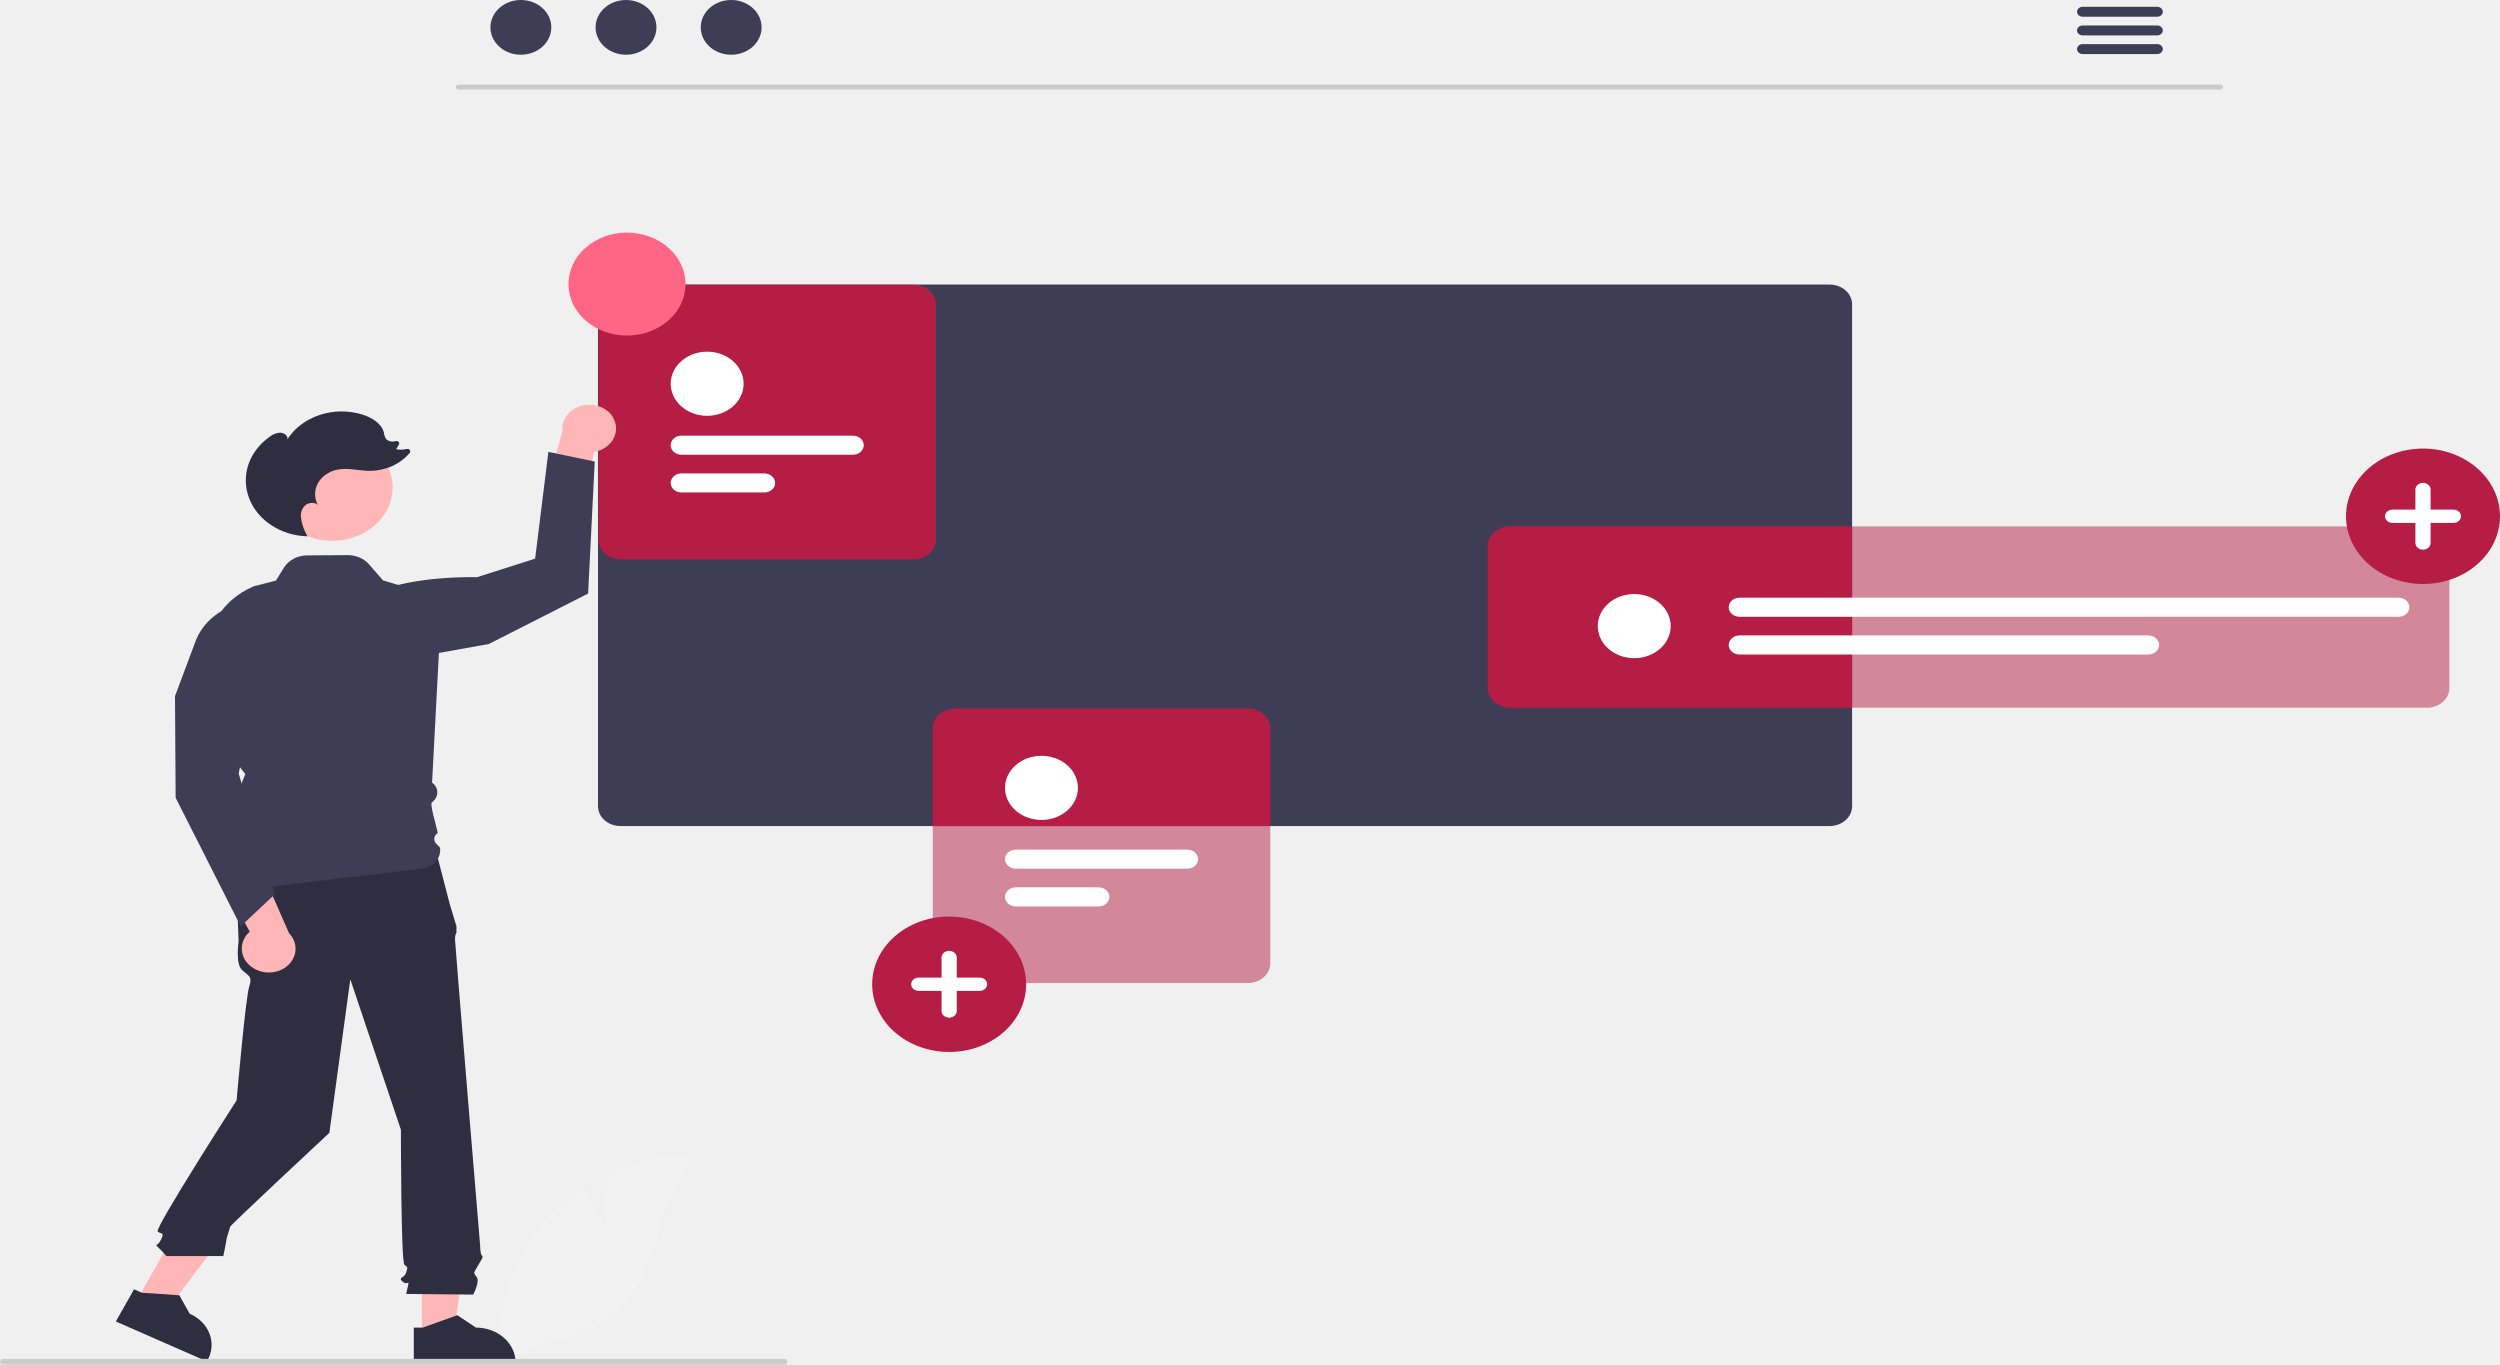
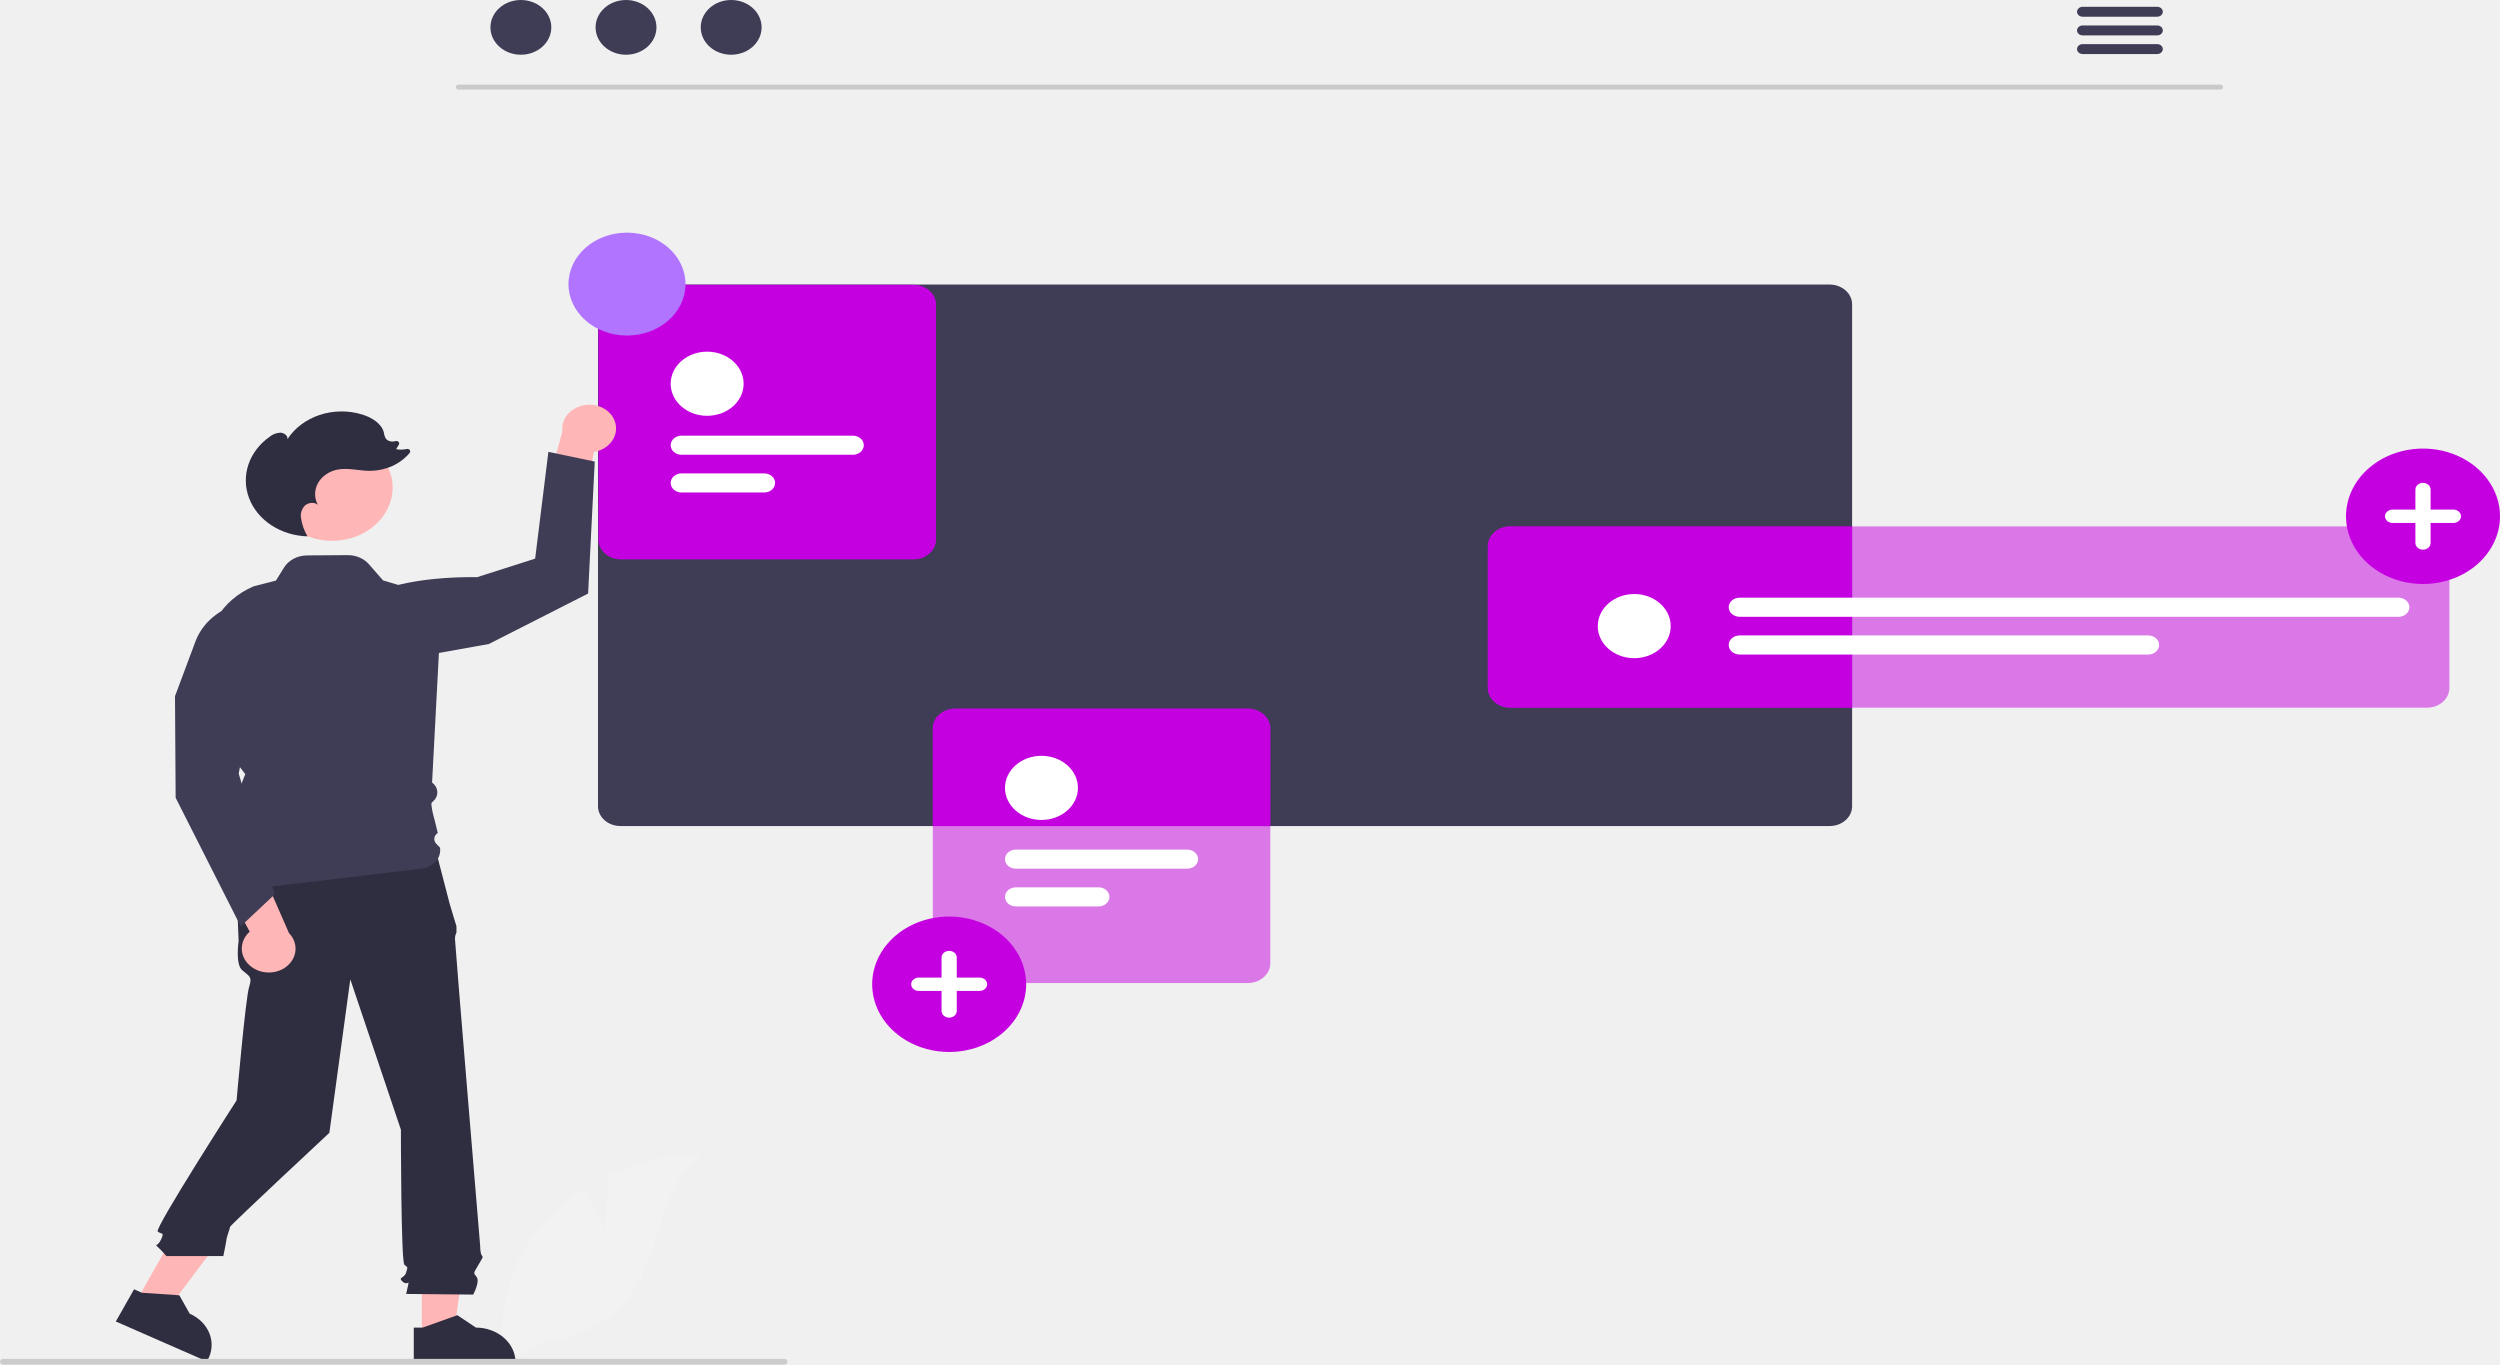
<svg xmlns="http://www.w3.org/2000/svg" width="436" height="238" viewBox="0 0 436 238" fill="none">
  <g clip-path="url(#clip0_4_332)">
    <path d="M105.603 214.529L106.088 204.942C111.142 202.567 116.779 201.312 122.509 201.287C114.622 206.957 115.608 217.888 110.261 225.514C108.573 227.881 106.3 229.883 103.612 231.373C100.924 232.863 97.889 233.802 94.732 234.12L88.132 237.673C87.227 233.233 87.426 228.673 88.718 224.308C90.009 219.942 92.361 215.875 95.612 212.386C97.457 210.444 99.574 208.715 101.911 207.238C103.492 210.904 105.603 214.529 105.603 214.529Z" fill="#F2F2F2" />
    <path d="M387.218 15.619H79.977C79.848 15.617 79.725 15.57 79.635 15.489C79.545 15.408 79.494 15.299 79.494 15.185C79.494 15.072 79.545 14.963 79.635 14.882C79.725 14.801 79.848 14.754 79.977 14.752H387.218C387.347 14.754 387.47 14.801 387.56 14.882C387.65 14.963 387.701 15.072 387.701 15.185C387.701 15.299 387.65 15.408 387.56 15.489C387.47 15.57 387.347 15.617 387.218 15.619Z" fill="#CACACA" />
    <path d="M90.839 9.545C93.771 9.545 96.148 7.408 96.148 4.773C96.148 2.137 93.771 0 90.839 0C87.907 0 85.531 2.137 85.531 4.773C85.531 7.408 87.907 9.545 90.839 9.545Z" fill="#3F3D56" />
    <path d="M109.178 9.545C112.11 9.545 114.486 7.408 114.486 4.773C114.486 2.137 112.11 0 109.178 0C106.246 0 103.869 2.137 103.869 4.773C103.869 7.408 106.246 9.545 109.178 9.545Z" fill="#3F3D56" />
    <path d="M127.516 9.545C130.448 9.545 132.825 7.408 132.825 4.773C132.825 2.137 130.448 0 127.516 0C124.584 0 122.208 2.137 122.208 4.773C122.208 7.408 124.584 9.545 127.516 9.545Z" fill="#3F3D56" />
    <path d="M376.228 1.183H363.202C362.943 1.187 362.698 1.281 362.517 1.443C362.336 1.605 362.235 1.823 362.235 2.05C362.235 2.277 362.336 2.495 362.517 2.658C362.698 2.82 362.943 2.913 363.202 2.918H376.228C376.487 2.913 376.733 2.82 376.913 2.658C377.094 2.495 377.195 2.277 377.195 2.05C377.195 1.823 377.094 1.605 376.913 1.443C376.733 1.281 376.487 1.187 376.228 1.183Z" fill="#3F3D56" />
    <path d="M376.228 4.439H363.202C362.943 4.443 362.698 4.537 362.517 4.699C362.336 4.861 362.235 5.079 362.235 5.306C362.235 5.534 362.336 5.752 362.517 5.914C362.698 6.076 362.943 6.169 363.202 6.174H376.228C376.487 6.169 376.733 6.076 376.913 5.914C377.094 5.752 377.195 5.534 377.195 5.306C377.195 5.079 377.094 4.861 376.913 4.699C376.733 4.537 376.487 4.443 376.228 4.439Z" fill="#3F3D56" />
    <path d="M376.228 7.691H363.202C362.943 7.695 362.698 7.789 362.517 7.951C362.336 8.113 362.235 8.331 362.235 8.558C362.235 8.785 362.336 9.003 362.517 9.166C362.698 9.328 362.943 9.421 363.202 9.426H376.228C376.487 9.421 376.733 9.328 376.913 9.166C377.094 9.003 377.195 8.785 377.195 8.558C377.195 8.331 377.094 8.113 376.913 7.951C376.733 7.789 376.487 7.695 376.228 7.691Z" fill="#3F3D56" />
    <path d="M319.092 49.628H108.21C107.171 49.628 106.174 49.991 105.439 50.637C104.704 51.282 104.29 52.158 104.289 53.072V140.615C104.29 141.529 104.703 142.406 105.438 143.052C106.174 143.699 107.17 144.062 108.21 144.063H319.092C320.131 144.061 321.126 143.697 321.86 143.051C322.595 142.404 323.007 141.528 323.008 140.615V53.072C323.007 52.159 322.594 51.284 321.86 50.638C321.126 49.992 320.13 49.629 319.092 49.628Z" fill="#3F3D56" />
-     <path d="M263.389 91.803C262.351 91.804 261.355 92.168 260.621 92.813C259.887 93.459 259.474 94.334 259.473 95.248V119.976C259.474 120.889 259.887 121.765 260.621 122.412C261.355 123.058 262.35 123.422 263.389 123.424H323.008V91.803H263.389Z" fill="#B51D44" />
-     <path opacity="0.5" d="M423.255 123.423H263.391C262.352 123.422 261.356 123.058 260.621 122.412C259.886 121.766 259.473 120.89 259.472 119.976V95.249C259.473 94.335 259.886 93.459 260.621 92.812C261.356 92.166 262.352 91.803 263.391 91.802H423.255C424.294 91.803 425.29 92.166 426.025 92.812C426.76 93.459 427.173 94.335 427.174 95.249V119.976C427.173 120.89 426.76 121.766 426.025 122.412C425.29 123.058 424.294 123.422 423.255 123.423Z" fill="#B51D44" />
+     <path d="M263.389 91.803C262.351 91.804 261.355 92.168 260.621 92.813C259.887 93.459 259.474 94.334 259.473 95.248V119.976C259.474 120.889 259.887 121.765 260.621 122.412C261.355 123.058 262.35 123.422 263.389 123.424H323.008V91.803H263.389Z" fill="#C500E0" />
+     <path opacity="0.5" d="M423.255 123.423H263.391C262.352 123.422 261.356 123.058 260.621 122.412C259.886 121.766 259.473 120.89 259.472 119.976V95.249C259.473 94.335 259.886 93.459 260.621 92.812C261.356 92.166 262.352 91.803 263.391 91.802H423.255C424.294 91.803 425.29 92.166 426.025 92.812C426.76 93.459 427.173 94.335 427.174 95.249V119.976C427.173 120.89 426.76 121.766 426.025 122.412C425.29 123.058 424.294 123.422 423.255 123.423Z" fill="#C500E0" />
    <path d="M285.01 114.786C288.523 114.786 291.37 112.282 291.37 109.193C291.37 106.104 288.523 103.6 285.01 103.6C281.498 103.6 278.65 106.104 278.65 109.193C278.65 112.282 281.498 114.786 285.01 114.786Z" fill="white" />
    <path d="M418.302 107.568H303.381C302.879 107.568 302.397 107.392 302.042 107.08C301.687 106.768 301.487 106.344 301.487 105.902C301.487 105.46 301.687 105.037 302.042 104.725C302.397 104.412 302.879 104.237 303.381 104.237H418.302C418.804 104.237 419.286 104.412 419.641 104.725C419.996 105.037 420.195 105.46 420.195 105.902C420.195 106.344 419.996 106.768 419.641 107.08C419.286 107.392 418.804 107.568 418.302 107.568Z" fill="white" />
    <path d="M374.654 114.149H303.381C302.879 114.149 302.397 113.974 302.042 113.661C301.687 113.349 301.487 112.925 301.487 112.483C301.487 112.042 301.687 111.618 302.042 111.306C302.397 110.993 302.879 110.818 303.381 110.818H374.654C375.156 110.818 375.638 110.993 375.993 111.306C376.348 111.618 376.548 112.042 376.548 112.483C376.548 112.925 376.348 113.349 375.993 113.661C375.638 113.974 375.156 114.149 374.654 114.149Z" fill="white" />
    <path d="M73.567 233.112L79.071 233.112L81.69 214.442H73.566L73.567 233.112Z" fill="#FFB6B6" />
    <path d="M72.163 231.532L73.712 231.532L79.761 229.369L83.003 231.532C84.835 231.532 86.592 232.172 87.888 233.311C89.183 234.45 89.911 235.995 89.911 237.606V237.804L72.163 237.804L72.163 231.532Z" fill="#2F2E41" />
    <path d="M23.834 226.819L28.76 228.978L40.574 213.296L33.303 210.109L23.834 226.819Z" fill="#FFB6B6" />
    <path d="M23.379 224.854L24.765 225.461L31.276 225.898L33.08 229.106C34.72 229.825 35.968 231.087 36.55 232.615C37.131 234.143 36.999 235.811 36.182 237.253L36.081 237.43L20.197 230.468L23.379 224.854Z" fill="#2F2E41" />
    <path d="M76.006 148.317L41.009 149.12L41.617 164.107C41.617 164.107 41.009 168.122 42.226 169.192C43.444 170.263 44.052 170.263 43.444 172.136C42.835 174.009 41.261 191.909 41.261 191.909C41.261 191.909 26.898 214.245 27.506 214.78C28.115 215.315 28.724 214.78 28.115 216.118C27.506 217.456 26.898 216.921 27.506 217.456C28.045 217.967 28.553 218.503 29.028 219.062H38.948C38.948 219.062 39.502 216.386 39.502 216.118C39.502 215.85 40.111 214.245 40.111 213.977C40.111 213.709 57.442 197.561 57.442 197.561L61.094 170.798L69.919 197.026C69.919 197.026 69.919 220.042 70.528 220.577C71.137 221.112 71.137 220.844 70.832 221.915C70.528 222.986 69.311 222.718 70.224 223.521C71.137 224.324 71.441 222.986 71.137 224.324L70.832 225.662L82.524 225.777C82.524 225.777 83.741 223.521 83.133 222.718C82.524 221.915 82.561 222.134 83.303 220.82C84.046 219.506 84.35 219.239 84.046 218.971C83.741 218.703 83.741 217.28 83.741 217.28C83.741 217.28 79.353 164.642 79.353 163.84C79.33 163.426 79.417 163.014 79.606 162.636V161.546L78.44 157.684L76.006 148.317Z" fill="#2F2E41" />
-     <path d="M422.571 101.848C419.915 101.848 417.319 101.155 415.11 99.858C412.902 98.56 411.18 96.715 410.164 94.557C409.148 92.4 408.882 90.025 409.4 87.734C409.918 85.443 411.197 83.339 413.075 81.687C414.953 80.035 417.346 78.911 419.951 78.455C422.556 77.999 425.256 78.233 427.71 79.127C430.164 80.021 432.261 81.535 433.737 83.477C435.212 85.419 436 87.702 436 90.038C436 93.17 434.585 96.174 432.067 98.389C429.548 100.604 426.133 101.848 422.571 101.848Z" fill="#B51D44" />
+     <path d="M422.571 101.848C419.915 101.848 417.319 101.155 415.11 99.858C412.902 98.56 411.18 96.715 410.164 94.557C409.148 92.4 408.882 90.025 409.4 87.734C409.918 85.443 411.197 83.339 413.075 81.687C414.953 80.035 417.346 78.911 419.951 78.455C422.556 77.999 425.256 78.233 427.71 79.127C430.164 80.021 432.261 81.535 433.737 83.477C435.212 85.419 436 87.702 436 90.038C436 93.17 434.585 96.174 432.067 98.389C429.548 100.604 426.133 101.848 422.571 101.848Z" fill="#C500E0" />
    <path d="M427.87 88.873H423.896V85.378C423.896 85.069 423.756 84.773 423.508 84.554C423.259 84.336 422.922 84.213 422.571 84.213C422.22 84.213 421.883 84.336 421.634 84.554C421.386 84.773 421.246 85.069 421.246 85.378V88.873H417.272C417.098 88.873 416.925 88.903 416.764 88.961C416.603 89.019 416.457 89.105 416.334 89.213C416.21 89.322 416.113 89.45 416.046 89.592C415.979 89.733 415.945 89.885 415.945 90.038C415.945 90.191 415.979 90.343 416.046 90.484C416.113 90.626 416.21 90.754 416.334 90.863C416.457 90.971 416.603 91.057 416.764 91.115C416.925 91.173 417.098 91.203 417.272 91.203H421.246V94.698C421.246 95.007 421.386 95.303 421.634 95.522C421.883 95.74 422.22 95.863 422.571 95.863C422.922 95.863 423.259 95.74 423.508 95.522C423.756 95.303 423.896 95.007 423.896 94.698V91.203H427.87C428.221 91.203 428.558 91.08 428.806 90.862C429.055 90.643 429.194 90.347 429.194 90.038C429.194 89.729 429.055 89.433 428.806 89.214C428.558 88.996 428.221 88.873 427.87 88.873Z" fill="white" />
-     <path d="M217.623 123.582H166.599C165.56 123.583 164.563 123.947 163.828 124.594C163.093 125.24 162.679 126.117 162.678 127.031V144.063H221.539V127.031C221.538 126.117 221.126 125.241 220.392 124.595C219.657 123.948 218.662 123.584 217.623 123.582Z" fill="#B51D44" />
-     <path opacity="0.5" d="M217.621 171.441H166.598C165.559 171.44 164.562 171.076 163.828 170.43C163.093 169.784 162.68 168.908 162.678 167.994V127.029C162.68 126.115 163.093 125.239 163.828 124.593C164.562 123.947 165.559 123.583 166.598 123.582H217.621C218.66 123.583 219.657 123.947 220.391 124.593C221.126 125.239 221.54 126.115 221.541 127.029V167.994C221.54 168.908 221.126 169.784 220.391 170.43C219.657 171.076 218.66 171.44 217.621 171.441Z" fill="#B51D44" />
+     <path d="M217.623 123.582H166.599C165.56 123.583 164.563 123.947 163.828 124.594C163.093 125.24 162.679 126.117 162.678 127.031V144.063H221.539V127.031C221.538 126.117 221.126 125.241 220.392 124.595C219.657 123.948 218.662 123.584 217.623 123.582Z" fill="#C500E0" />
+     <path opacity="0.5" d="M217.621 171.441H166.598C165.559 171.44 164.562 171.076 163.828 170.43C163.093 169.784 162.68 168.908 162.678 167.994V127.029C162.68 126.115 163.093 125.239 163.828 124.593C164.562 123.947 165.559 123.583 166.598 123.582H217.621C218.66 123.583 219.657 123.947 220.391 124.593C221.126 125.239 221.54 126.115 221.541 127.029V167.994C221.54 168.908 221.126 169.784 220.391 170.43C219.657 171.076 218.66 171.44 217.621 171.441Z" fill="#C500E0" />
    <path d="M181.631 143C185.143 143 187.991 140.495 187.991 137.406C187.991 134.317 185.143 131.813 181.631 131.813C178.118 131.813 175.271 134.317 175.271 137.406C175.271 140.495 178.118 143 181.631 143Z" fill="white" />
    <path d="M207.054 151.501H177.165C176.662 151.501 176.18 151.325 175.825 151.013C175.47 150.701 175.271 150.277 175.271 149.835C175.271 149.394 175.47 148.97 175.825 148.658C176.18 148.345 176.662 148.17 177.165 148.17H207.054C207.556 148.17 208.038 148.345 208.393 148.658C208.748 148.97 208.948 149.394 208.948 149.835C208.948 150.277 208.748 150.701 208.393 151.013C208.038 151.325 207.556 151.501 207.054 151.501Z" fill="white" />
    <path d="M191.588 158.082H177.165C176.662 158.082 176.18 157.907 175.825 157.594C175.47 157.282 175.271 156.858 175.271 156.417C175.271 155.975 175.47 155.551 175.825 155.239C176.18 154.926 176.662 154.751 177.165 154.751H191.588C192.09 154.751 192.572 154.926 192.927 155.239C193.282 155.551 193.482 155.975 193.482 156.417C193.482 156.858 193.282 157.282 192.927 157.594C192.572 157.907 192.09 158.082 191.588 158.082Z" fill="white" />
-     <path d="M165.534 183.464C162.878 183.464 160.282 182.771 158.073 181.473C155.865 180.176 154.144 178.331 153.127 176.173C152.111 174.015 151.845 171.641 152.363 169.35C152.881 167.059 154.16 164.955 156.038 163.303C157.916 161.651 160.309 160.526 162.914 160.071C165.519 159.615 168.219 159.849 170.673 160.743C173.127 161.637 175.224 163.15 176.7 165.093C178.175 167.035 178.963 169.318 178.963 171.654C178.963 174.786 177.548 177.79 175.03 180.005C172.511 182.22 169.096 183.464 165.534 183.464Z" fill="#B51D44" />
+     <path d="M165.534 183.464C162.878 183.464 160.282 182.771 158.073 181.473C155.865 180.176 154.144 178.331 153.127 176.173C152.111 174.015 151.845 171.641 152.363 169.35C152.881 167.059 154.16 164.955 156.038 163.303C157.916 161.651 160.309 160.526 162.914 160.071C165.519 159.615 168.219 159.849 170.673 160.743C173.127 161.637 175.224 163.15 176.7 165.093C178.175 167.035 178.963 169.318 178.963 171.654C178.963 174.786 177.548 177.79 175.03 180.005C172.511 182.22 169.096 183.464 165.534 183.464Z" fill="#C500E0" />
    <path d="M170.833 170.489H166.859V166.994C166.859 166.685 166.719 166.389 166.471 166.17C166.222 165.952 165.885 165.829 165.534 165.829C165.183 165.829 164.846 165.952 164.597 166.17C164.349 166.389 164.209 166.685 164.209 166.994V170.489H160.235C160.061 170.489 159.888 170.519 159.727 170.577C159.566 170.635 159.42 170.721 159.297 170.829C159.174 170.938 159.076 171.066 159.009 171.208C158.942 171.349 158.908 171.501 158.908 171.654C158.908 171.807 158.942 171.959 159.009 172.1C159.076 172.242 159.174 172.37 159.297 172.478C159.42 172.587 159.566 172.672 159.727 172.731C159.888 172.789 160.061 172.819 160.235 172.819H164.209V176.314C164.209 176.623 164.349 176.919 164.597 177.138C164.846 177.356 165.183 177.479 165.534 177.479C165.885 177.479 166.222 177.356 166.471 177.138C166.719 176.919 166.859 176.623 166.859 176.314V172.819H170.833C171.184 172.819 171.521 172.696 171.769 172.478C172.018 172.259 172.157 171.963 172.157 171.654C172.157 171.345 172.018 171.049 171.769 170.83C171.521 170.612 171.184 170.489 170.833 170.489Z" fill="white" />
-     <path d="M159.318 97.54H108.294C107.255 97.539 106.259 97.176 105.524 96.529C104.789 95.883 104.376 95.007 104.375 94.093V53.128C104.376 52.215 104.789 51.338 105.524 50.692C106.259 50.046 107.255 49.683 108.294 49.682H159.318C160.357 49.683 161.353 50.046 162.088 50.692C162.823 51.338 163.236 52.215 163.237 53.128V94.093C163.236 95.007 162.823 95.883 162.088 96.529C161.353 97.176 160.357 97.539 159.318 97.54Z" fill="#B51D44" />
-     <path d="M123.327 72.517C126.84 72.517 129.687 70.013 129.687 66.924C129.687 63.835 126.84 61.331 123.327 61.331C119.815 61.331 116.967 63.835 116.967 66.924C116.967 70.013 119.815 72.517 123.327 72.517Z" fill="#B51D44" />
-     <path d="M148.751 79.309H118.861C118.359 79.309 117.877 79.134 117.522 78.822C117.167 78.509 116.967 78.085 116.967 77.644C116.967 77.202 117.167 76.778 117.522 76.466C117.877 76.154 118.359 75.978 118.861 75.978H148.751C149.253 75.978 149.735 76.154 150.09 76.466C150.445 76.778 150.644 77.202 150.644 77.644C150.644 78.085 150.445 78.509 150.09 78.822C149.735 79.134 149.253 79.309 148.751 79.309Z" fill="#B51D44" />
-     <path d="M133.284 85.891H118.861C118.359 85.891 117.877 85.715 117.522 85.403C117.167 85.091 116.967 84.667 116.967 84.225C116.967 83.783 117.167 83.36 117.522 83.047C117.877 82.735 118.359 82.56 118.861 82.56H133.284C133.787 82.56 134.268 82.735 134.624 83.047C134.979 83.36 135.178 83.783 135.178 84.225C135.178 84.667 134.979 85.091 134.624 85.403C134.268 85.715 133.787 85.891 133.284 85.891Z" fill="#B51D44" />
-     <path opacity="0.5" d="M159.318 97.54H108.294C107.255 97.539 106.259 97.176 105.524 96.529C104.789 95.883 104.376 95.007 104.375 94.093V53.128C104.376 52.215 104.789 51.338 105.524 50.692C106.259 50.046 107.255 49.683 108.294 49.682H159.318C160.357 49.683 161.353 50.046 162.088 50.692C162.823 51.338 163.236 52.215 163.237 53.128V94.093C163.236 95.007 162.823 95.883 162.088 96.529C161.353 97.176 160.357 97.539 159.318 97.54Z" fill="#B51D44" />
+     <path d="M159.318 97.54H108.294C107.255 97.539 106.259 97.176 105.524 96.529C104.789 95.883 104.376 95.007 104.375 94.093V53.128C104.376 52.215 104.789 51.338 105.524 50.692C106.259 50.046 107.255 49.683 108.294 49.682H159.318C160.357 49.683 161.353 50.046 162.088 50.692C162.823 51.338 163.236 52.215 163.237 53.128V94.093C163.236 95.007 162.823 95.883 162.088 96.529C161.353 97.176 160.357 97.539 159.318 97.54Z" fill="#C500E0" />
+     <path d="M123.327 72.517C126.84 72.517 129.687 70.013 129.687 66.924C129.687 63.835 126.84 61.331 123.327 61.331C119.815 61.331 116.967 63.835 116.967 66.924C116.967 70.013 119.815 72.517 123.327 72.517Z" fill="#C500E0" />
+     <path d="M148.751 79.309H118.861C118.359 79.309 117.877 79.134 117.522 78.822C117.167 78.509 116.967 78.085 116.967 77.644C116.967 77.202 117.167 76.778 117.522 76.466C117.877 76.154 118.359 75.978 118.861 75.978H148.751C149.253 75.978 149.735 76.154 150.09 76.466C150.445 76.778 150.644 77.202 150.644 77.644C150.644 78.085 150.445 78.509 150.09 78.822C149.735 79.134 149.253 79.309 148.751 79.309Z" fill="#C500E0" />
+     <path d="M133.284 85.891H118.861C118.359 85.891 117.877 85.715 117.522 85.403C117.167 85.091 116.967 84.667 116.967 84.225C116.967 83.783 117.167 83.36 117.522 83.047C117.877 82.735 118.359 82.56 118.861 82.56H133.284C133.787 82.56 134.268 82.735 134.624 83.047C134.979 83.36 135.178 83.783 135.178 84.225C135.178 84.667 134.979 85.091 134.624 85.403C134.268 85.715 133.787 85.891 133.284 85.891Z" fill="#C500E0" />
+     <path opacity="0.5" d="M159.318 97.54H108.294C107.255 97.539 106.259 97.176 105.524 96.529C104.789 95.883 104.376 95.007 104.375 94.093V53.128C104.376 52.215 104.789 51.338 105.524 50.692C106.259 50.046 107.255 49.683 108.294 49.682H159.318C160.357 49.683 161.353 50.046 162.088 50.692C162.823 51.338 163.236 52.215 163.237 53.128V94.093C163.236 95.007 162.823 95.883 162.088 96.529C161.353 97.176 160.357 97.539 159.318 97.54Z" fill="#C500E0" />
    <path d="M123.327 72.517C126.84 72.517 129.687 70.013 129.687 66.924C129.687 63.835 126.84 61.331 123.327 61.331C119.815 61.331 116.967 63.835 116.967 66.924C116.967 70.013 119.815 72.517 123.327 72.517Z" fill="white" />
    <path d="M148.751 79.309H118.861C118.359 79.309 117.877 79.134 117.522 78.822C117.167 78.509 116.967 78.085 116.967 77.644C116.967 77.202 117.167 76.778 117.522 76.466C117.877 76.154 118.359 75.978 118.861 75.978H148.751C149.253 75.978 149.735 76.154 150.09 76.466C150.445 76.778 150.644 77.202 150.644 77.644C150.644 78.085 150.445 78.509 150.09 78.822C149.735 79.134 149.253 79.309 148.751 79.309Z" fill="white" />
    <path d="M133.284 85.891H118.861C118.359 85.891 117.877 85.715 117.522 85.403C117.167 85.091 116.967 84.667 116.967 84.225C116.967 83.783 117.167 83.36 117.522 83.047C117.877 82.735 118.359 82.56 118.861 82.56H133.284C133.787 82.56 134.268 82.735 134.624 83.047C134.979 83.36 135.178 83.783 135.178 84.225C135.178 84.667 134.979 85.091 134.624 85.403C134.268 85.715 133.787 85.891 133.284 85.891Z" fill="white" />
-     <path d="M109.347 58.52C114.982 58.52 119.551 54.503 119.551 49.547C119.551 44.591 114.982 40.574 109.347 40.574C103.711 40.574 99.143 44.591 99.143 49.547C99.143 54.503 103.711 58.52 109.347 58.52Z" fill="#FF6584" />
+     <path d="M109.347 58.52C114.982 58.52 119.551 54.503 119.551 49.547C119.551 44.591 114.982 40.574 109.347 40.574C103.711 40.574 99.143 44.591 99.143 49.547C99.143 54.503 103.711 58.52 109.347 58.52Z" fill="#B074FF" />
    <path d="M137.347 237.491C137.347 237.558 137.333 237.624 137.304 237.686C137.275 237.748 137.232 237.804 137.178 237.851C137.125 237.899 137.061 237.936 136.99 237.962C136.92 237.987 136.845 238 136.769 238H0.578C0.425 238 0.278 237.946 0.169 237.851C0.061 237.756 0 237.626 0 237.491C0 237.357 0.061 237.227 0.169 237.132C0.278 237.036 0.425 236.983 0.578 236.983H136.769C136.845 236.983 136.92 236.996 136.99 237.021C137.061 237.047 137.125 237.084 137.178 237.131C137.232 237.179 137.275 237.235 137.304 237.297C137.333 237.358 137.347 237.425 137.347 237.491Z" fill="#CCCCCC" />
    <path d="M107.166 73.316C107.585 74.347 107.527 75.482 107.004 76.476C106.48 77.47 105.534 78.244 104.368 78.629C104.11 78.714 103.844 78.779 103.573 78.822L100.878 93.333L94.557 88.2L98.085 75.207C97.954 74.112 98.319 73.016 99.1 72.156C99.881 71.296 101.016 70.74 102.259 70.61C103.304 70.504 104.36 70.715 105.252 71.206C106.143 71.698 106.818 72.442 107.166 73.316Z" fill="#FFB6B6" />
    <path d="M60.513 106.196C60.513 106.196 65.419 100.496 83.223 100.652L93.329 97.423L95.638 78.805L103.721 80.498L102.567 103.516L85.246 112.317L62.535 116.379L60.513 106.196Z" fill="#3F3D56" />
    <path d="M57.906 94.32C63.742 94.32 68.473 90.159 68.473 85.027C68.473 79.895 63.742 75.734 57.906 75.734C52.071 75.734 47.34 79.895 47.34 85.027C47.34 90.159 52.071 94.32 57.906 94.32Z" fill="#FFB6B6" />
    <path d="M40.022 155.488C40.003 155.488 39.984 155.486 39.966 155.481C39.771 155.433 39.617 155.396 40.321 150.042L41.081 145.81L40.339 142.073L39.091 140.976L41.097 139.213L42.779 135.009L39.868 131.214L36.527 115.696C35.953 113.018 36.399 110.248 37.797 107.817C39.194 105.385 41.465 103.426 44.258 102.245L48.124 101.251L49.531 98.982C49.926 98.345 50.508 97.813 51.216 97.44C51.924 97.067 52.733 96.868 53.558 96.862L60.638 96.815C61.353 96.811 62.059 96.952 62.701 97.227C63.343 97.502 63.904 97.905 64.339 98.403L66.81 101.227L77.053 104.287L75.355 136.473C75.625 136.671 75.845 136.917 76.001 137.194C76.157 137.471 76.246 137.774 76.263 138.083C76.279 138.392 76.223 138.701 76.096 138.99C75.97 139.278 75.777 139.541 75.529 139.761C75.423 139.855 75.338 139.932 75.286 139.983C75.114 140.199 75.438 141.81 75.838 143.177L76.351 145.272C76.186 145.375 76.048 145.508 75.944 145.661C75.841 145.814 75.774 145.984 75.749 146.16C75.724 146.337 75.741 146.516 75.799 146.687C75.856 146.857 75.954 147.016 76.085 147.151L76.739 147.831C76.868 148.683 76.608 149.546 76.015 150.229C75.422 150.913 74.546 151.362 73.577 151.478C64.215 152.599 40.071 155.488 40.022 155.488Z" fill="#3F3D56" />
    <path d="M55.203 93.865C55.158 93.777 55.113 93.69 55.068 93.602C55.085 93.602 55.102 93.604 55.12 93.605L55.203 93.865Z" fill="#2F2E41" />
    <path d="M47.046 76.157C47.547 75.74 48.2 75.492 48.888 75.456C49.571 75.475 50.264 76.018 50.123 76.606C51.378 74.652 53.376 73.149 55.765 72.361C58.155 71.573 60.784 71.55 63.191 72.297C64.889 72.824 66.554 73.878 66.945 75.424C66.983 75.83 67.12 76.224 67.348 76.579C67.545 76.768 67.802 76.903 68.085 76.966C68.368 77.029 68.666 77.018 68.943 76.934L68.96 76.93C69.054 76.901 69.156 76.898 69.252 76.922C69.349 76.945 69.435 76.993 69.5 77.06C69.565 77.126 69.606 77.209 69.617 77.296C69.628 77.383 69.609 77.472 69.563 77.549L69.082 78.338C69.688 78.456 70.317 78.445 70.917 78.303C71.016 78.28 71.122 78.285 71.218 78.317C71.314 78.349 71.397 78.406 71.456 78.48C71.513 78.555 71.544 78.644 71.542 78.734C71.541 78.825 71.507 78.913 71.447 78.986C70.648 79.947 69.605 80.731 68.402 81.275C67.198 81.819 65.867 82.108 64.514 82.12C62.594 82.11 60.654 81.528 58.785 81.916C58.062 82.066 57.387 82.357 56.809 82.767C56.23 83.176 55.763 83.695 55.442 84.284C55.121 84.873 54.954 85.518 54.954 86.171C54.953 86.824 55.119 87.469 55.439 88.059C54.865 87.507 53.755 87.638 53.168 88.179C52.897 88.469 52.697 88.804 52.581 89.165C52.464 89.525 52.432 89.903 52.488 90.275C52.644 91.413 53.029 92.518 53.623 93.539C51.352 93.477 49.158 92.805 47.337 91.611C45.515 90.418 44.153 88.762 43.436 86.866C42.719 84.971 42.68 82.928 43.326 81.012C43.971 79.097 45.27 77.402 47.046 76.157Z" fill="#2F2E41" />
    <path d="M44.138 168.816C43.128 168.175 42.444 167.211 42.235 166.131C42.026 165.051 42.308 163.942 43.02 163.043C43.177 162.845 43.355 162.659 43.55 162.489L36.42 149.189L44.936 150.268L50.401 162.732C51.215 163.569 51.62 164.654 51.531 165.752C51.442 166.85 50.865 167.873 49.925 168.6C49.132 169.208 48.126 169.561 47.075 169.6C46.023 169.639 44.988 169.363 44.138 168.816Z" fill="#FFB6B6" />
    <path d="M41.979 161.554L30.632 139.128L30.519 121.415L34.095 111.847C34.581 110.549 35.357 109.35 36.378 108.32C37.399 107.29 38.645 106.451 40.041 105.852C41.438 105.253 42.957 104.906 44.508 104.832C46.059 104.758 47.612 104.958 49.074 105.421L49.153 105.445L49.186 105.513C49.318 105.785 52.318 112.31 43.42 125.734L41.629 134.92L47.913 155.975L41.979 161.554Z" fill="#3F3D56" />
  </g>
  <defs>
    <clipPath id="clip0_4_332">
      <rect width="436" height="238" fill="white" />
    </clipPath>
  </defs>
</svg>
